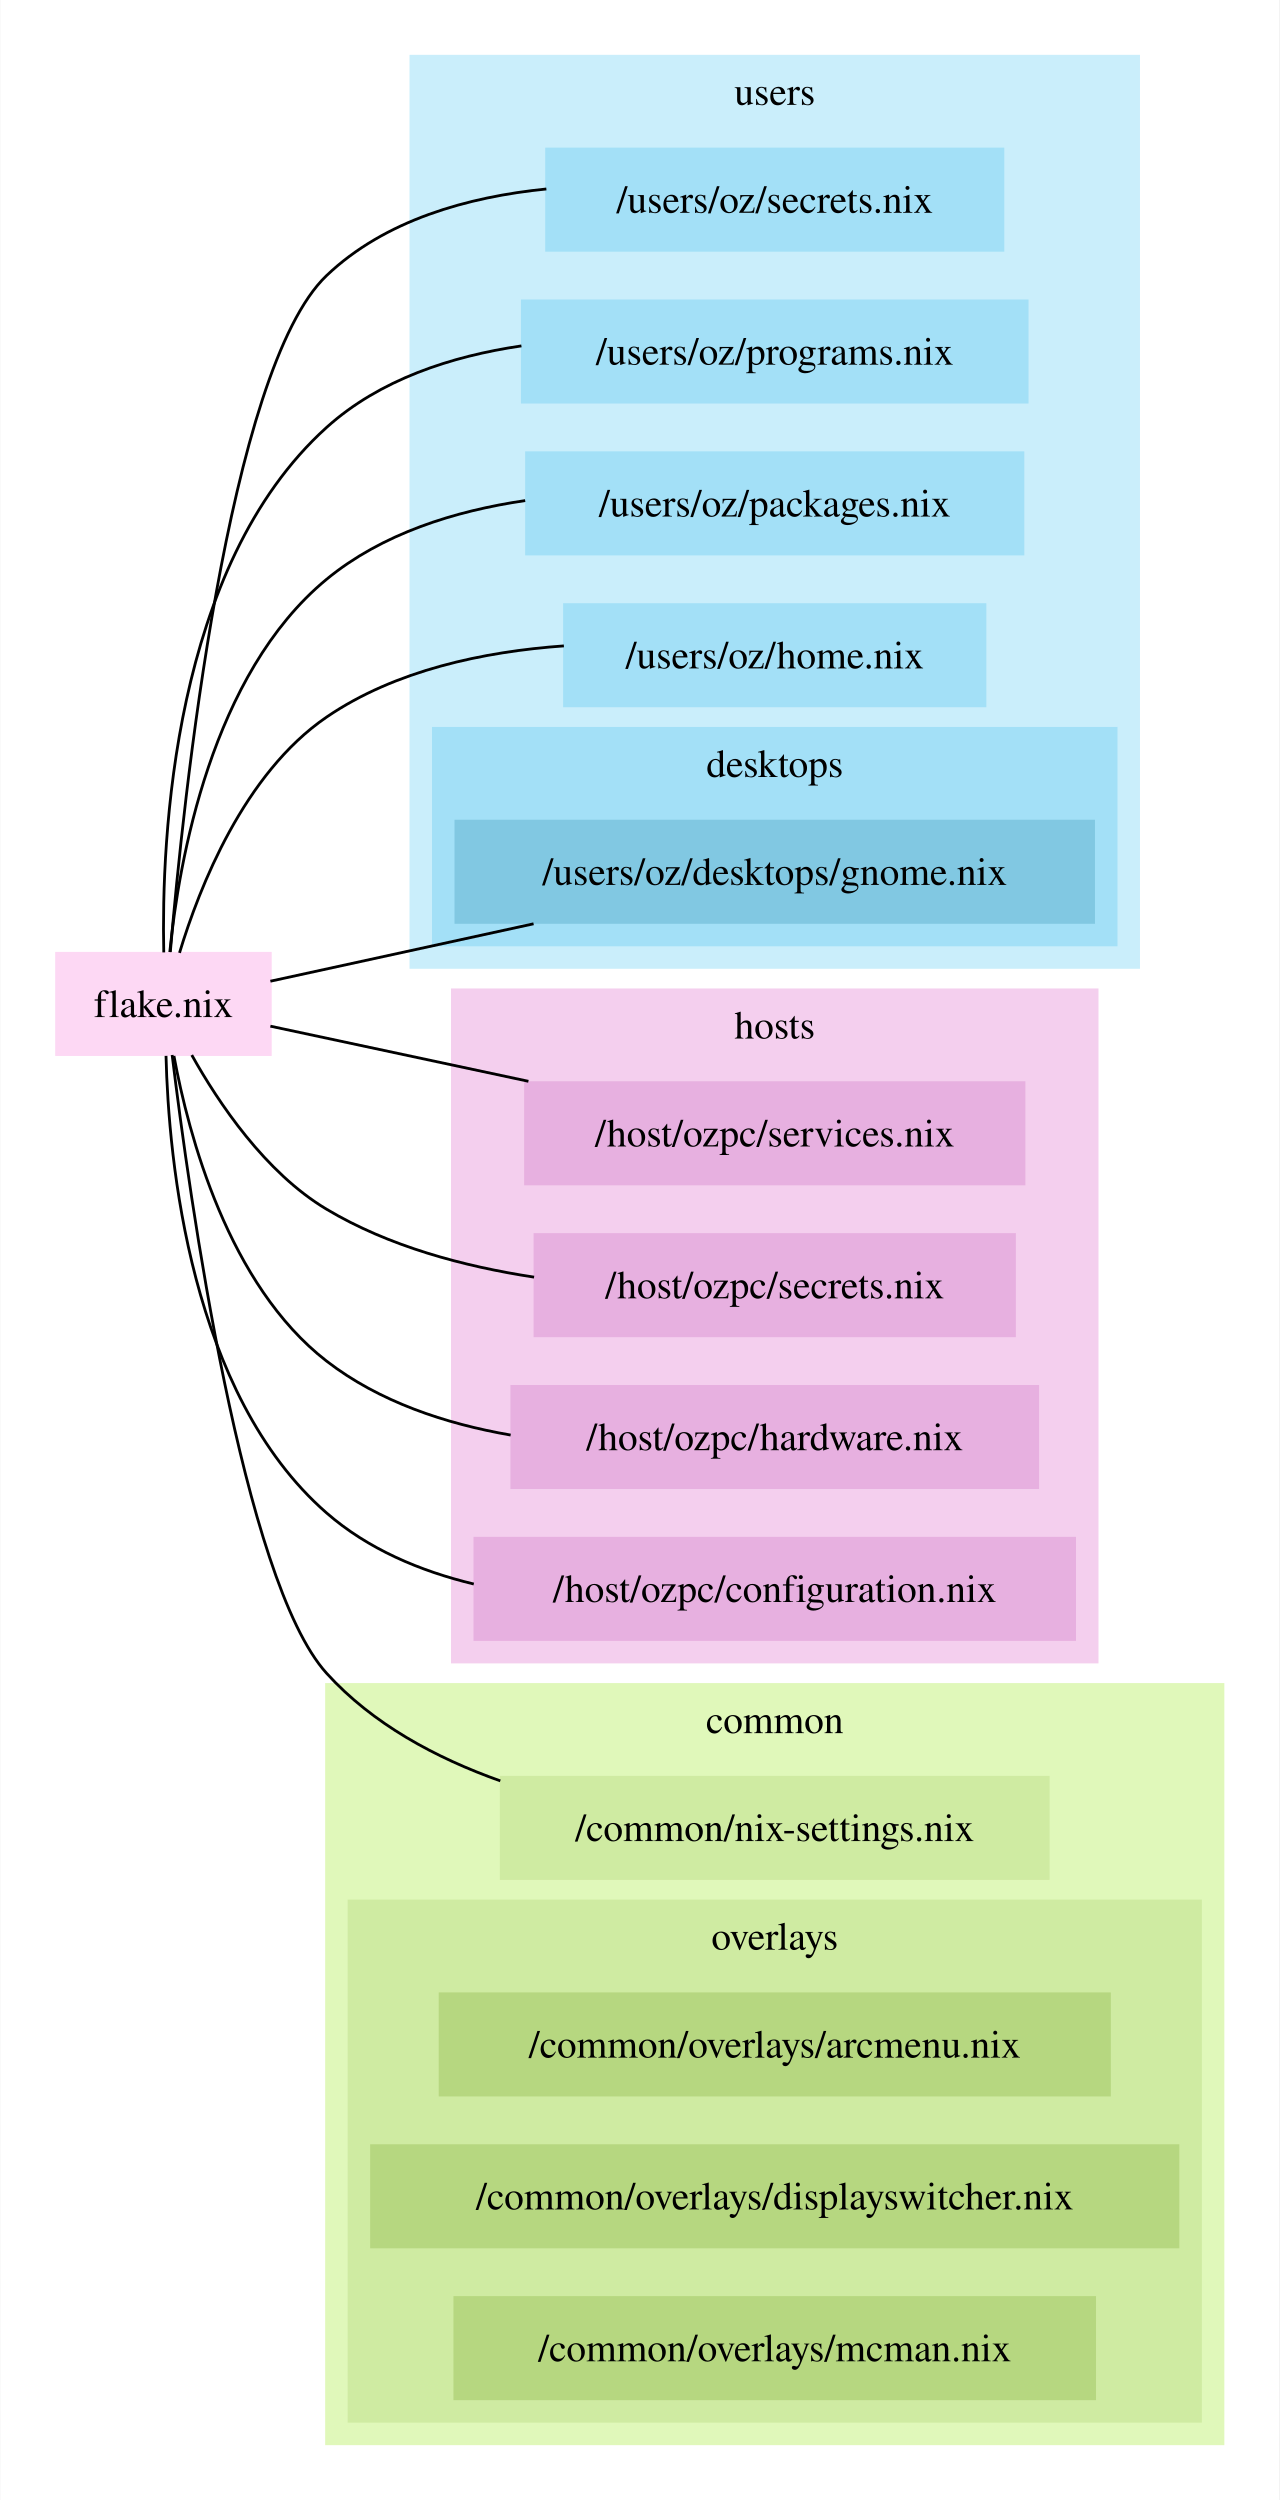
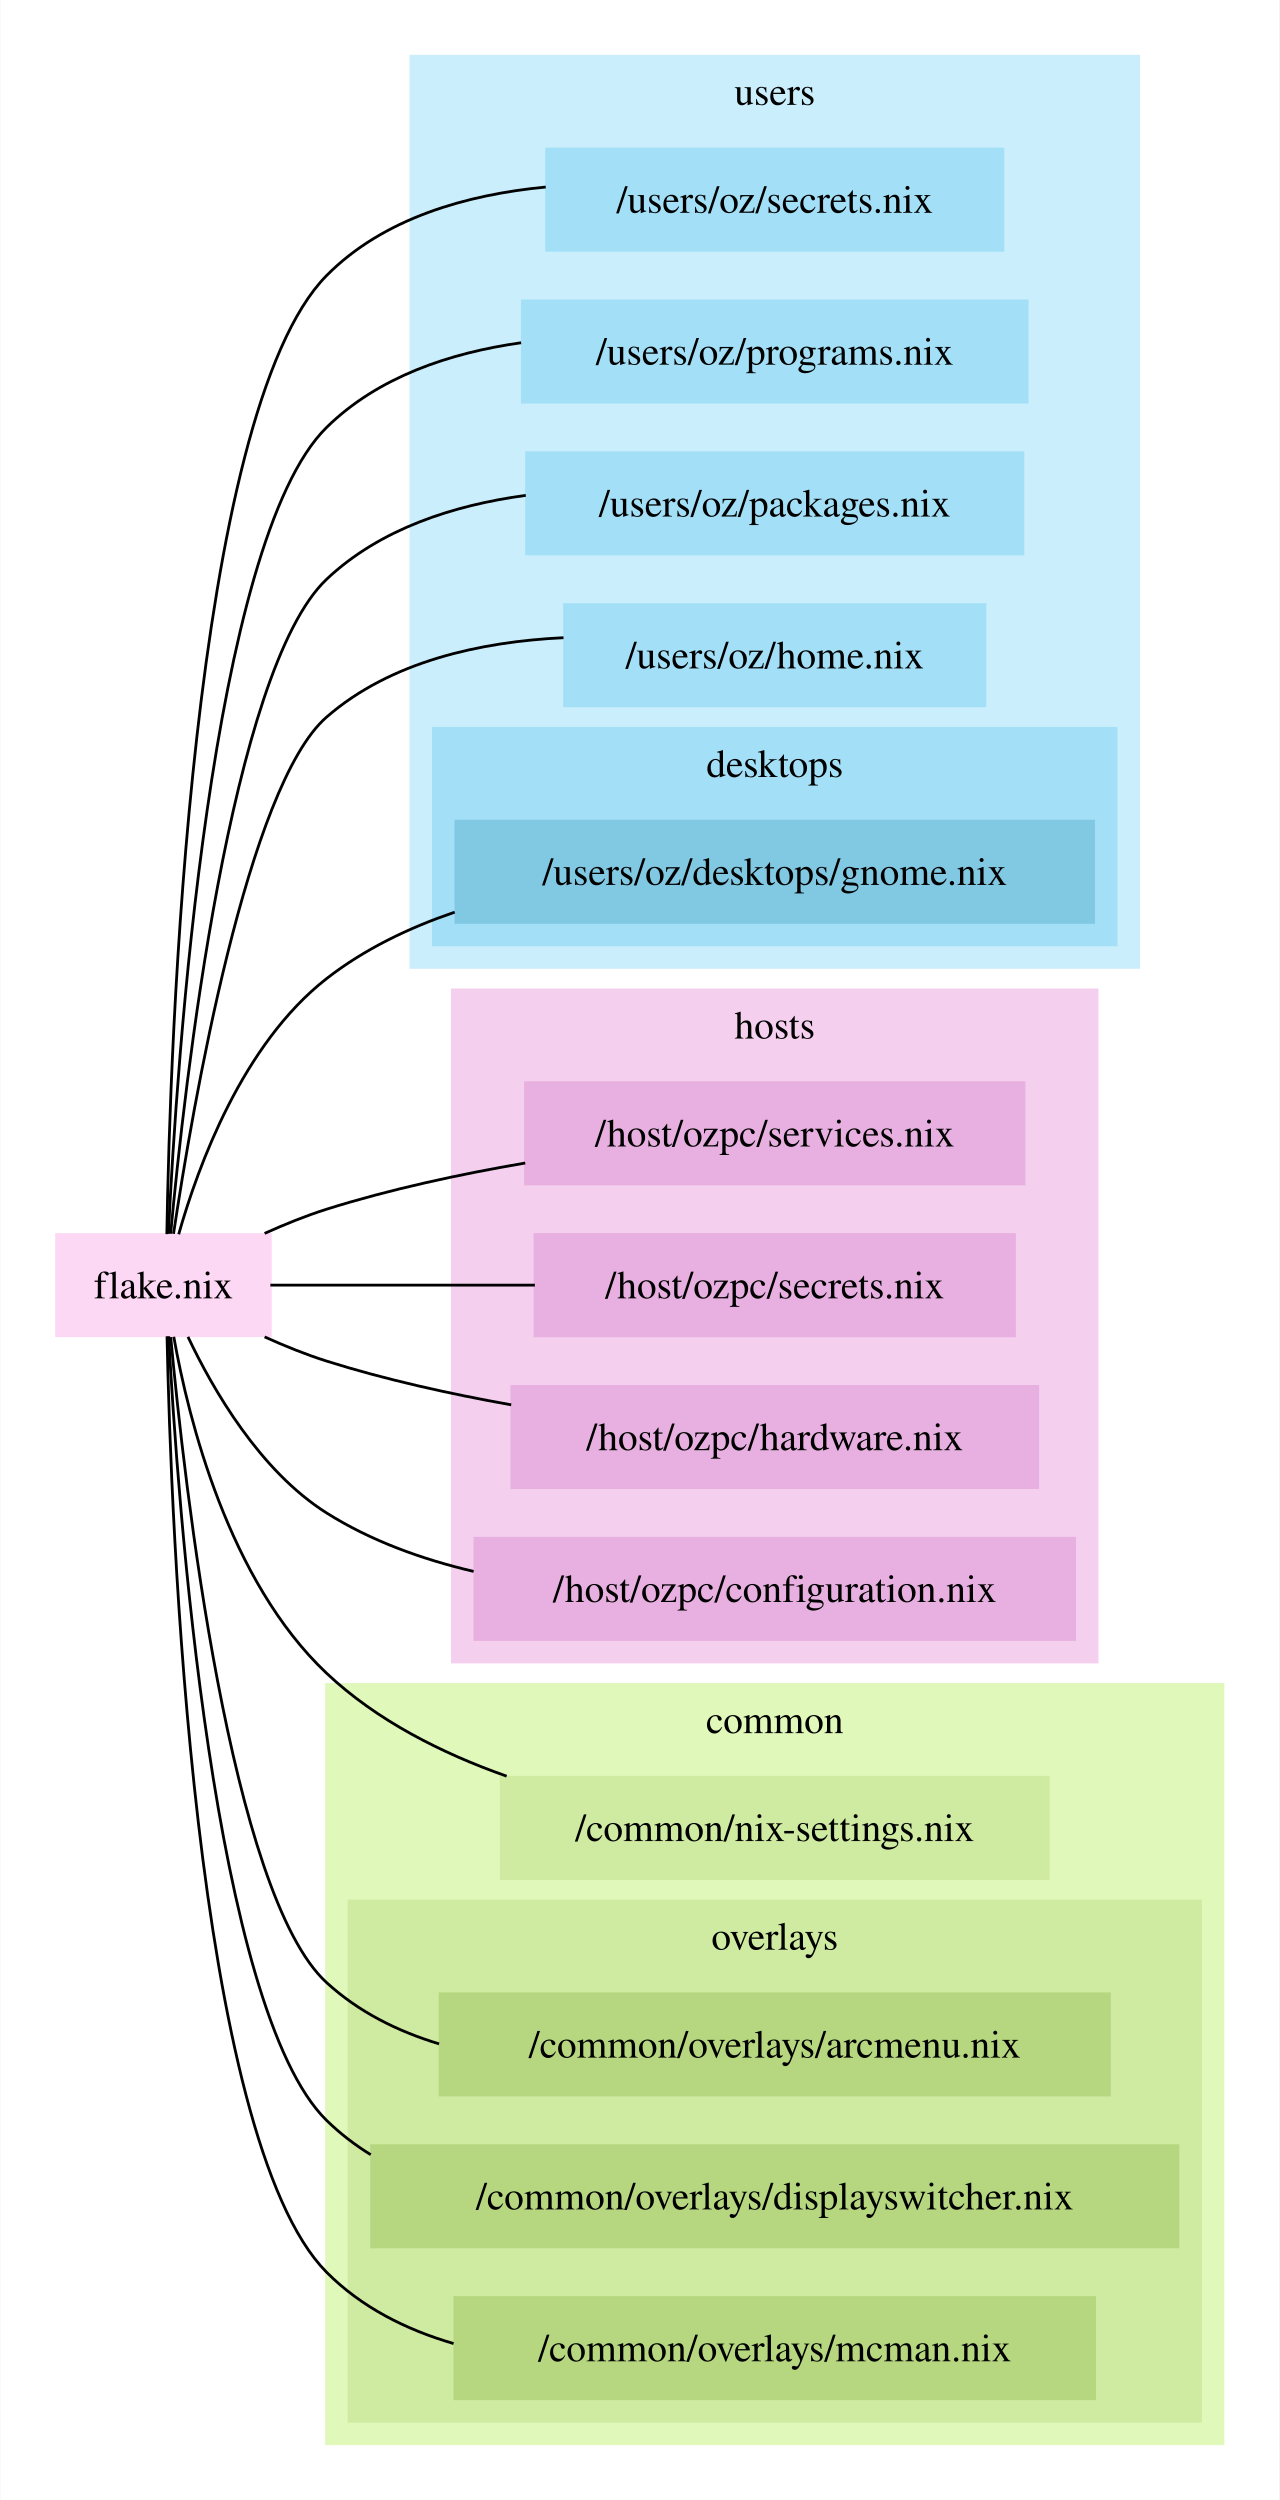
<svg xmlns="http://www.w3.org/2000/svg" width="455pt" height="889pt" viewBox="0.00 0.00 454.75 889.00">
  <g id="graph0" class="graph" transform="scale(1 1) rotate(0) translate(4 885)">
    <polygon fill="white" stroke="none" points="-4,4 -4,-885 450.75,-885 450.75,4 -4,4" />
    <g id="clust1" class="cluster">
      <polygon fill="#ffffff" stroke="#ffffff" points="8,-8 8,-873 438.75,-873 438.75,-8 8,-8" />
    </g>
    <g id="clust2" class="cluster">
      <polygon fill="#e0f8ba" stroke="#e0f8ba" points="112,-16 112,-286 430.75,-286 430.75,-16 112,-16" />
      <text text-anchor="middle" x="271.38" y="-268.7" font-family="Times,serif" font-size="14.00">common</text>
    </g>
    <g id="clust3" class="cluster">
      <polygon fill="#cfeba2" stroke="#cfeba2" points="120,-24 120,-209 422.75,-209 422.75,-24 120,-24" />
      <text text-anchor="middle" x="271.38" y="-191.7" font-family="Times,serif" font-size="14.00">overlays</text>
    </g>
    <g id="clust4" class="cluster">
      <polygon fill="#f4cfee" stroke="#f4cfee" points="156.75,-294 156.75,-533 386,-533 386,-294 156.75,-294" />
      <text text-anchor="middle" x="271.38" y="-515.7" font-family="Times,serif" font-size="14.00">hosts</text>
    </g>
    <g id="clust5" class="cluster">
      <polygon fill="#caeefb" stroke="#caeefb" points="142,-541 142,-865 400.75,-865 400.75,-541 142,-541" />
      <text text-anchor="middle" x="271.38" y="-847.7" font-family="Times,serif" font-size="14.00">users</text>
    </g>
    <g id="clust6" class="cluster">
      <polygon fill="#a3e0f7" stroke="#a3e0f7" points="150,-549 150,-626 392.75,-626 392.75,-549 150,-549" />
      <text text-anchor="middle" x="271.38" y="-608.7" font-family="Times,serif" font-size="14.00">desktops</text>
    </g>
    <g id="node1" class="node">
-       <polygon fill="#fdd8f4" stroke="#fdd8f4" points="92,-546 16,-546 16,-510 92,-510 92,-546" />
-       <text text-anchor="middle" x="54" y="-523.33" font-family="Times,serif" font-size="14.00">flake.nix</text>
+       <polygon fill="#fdd8f4" stroke="#fdd8f4" points="92,-446 16,-446 16,-410 92,-410 92,-446" />
+       <text text-anchor="middle" x="54" y="-423.32" font-family="Times,serif" font-size="14.00">flake.nix</text>
    </g>
    <g id="node2" class="node">
      <polygon fill="#cfeba2" stroke="#cfeba2" points="368.62,-253 174.12,-253 174.12,-217 368.62,-217 368.62,-253" />
      <text text-anchor="middle" x="271.38" y="-230.32" font-family="Times,serif" font-size="14.00">/common/nix-settings.nix</text>
    </g>
    <g id="edge1" class="edge">
-       <path fill="none" stroke="black" d="M57.09,-509.85C63.16,-460.06 82.27,-322.83 112,-290 128.31,-271.98 150.83,-259.87 173.78,-251.72" />
+       <path fill="none" stroke="black" d="M57.67,-409.64C62.89,-380.33 77.13,-322.92 112,-290 129.78,-273.22 152.94,-261.52 176.04,-253.39" />
    </g>
    <g id="node3" class="node">
      <polygon fill="#e7b0e0" stroke="#e7b0e0" points="378,-338 164.75,-338 164.75,-302 378,-302 378,-338" />
      <text text-anchor="middle" x="271.38" y="-315.32" font-family="Times,serif" font-size="14.00">/host/ozpc/configuration.nix</text>
    </g>
    <g id="edge2" class="edge">
-       <path fill="none" stroke="black" d="M54.91,-509.54C55.82,-472.57 63.46,-389.34 112,-347 126.71,-334.17 145.22,-326.33 164.35,-321.72" />
+       <path fill="none" stroke="black" d="M62.72,-409.62C71.67,-390.71 88.3,-361.96 112,-347 127.68,-337.1 145.91,-330.52 164.29,-326.2" />
    </g>
    <g id="node4" class="node">
      <polygon fill="#e7b0e0" stroke="#e7b0e0" points="364.88,-392 177.88,-392 177.88,-356 364.88,-356 364.88,-392" />
      <text text-anchor="middle" x="271.38" y="-369.32" font-family="Times,serif" font-size="14.00">/host/ozpc/hardware.nix</text>
    </g>
    <g id="edge3" class="edge">
-       <path fill="none" stroke="black" d="M57.73,-509.51C62.93,-481.34 77.03,-428.08 112,-401 130.64,-386.57 154.22,-378.72 177.46,-374.69" />
+       <path fill="none" stroke="black" d="M89.97,-409.6C97.12,-406.37 104.69,-403.31 112,-401 132.88,-394.41 155.85,-389.33 177.66,-385.44" />
    </g>
    <g id="node5" class="node">
      <polygon fill="#e7b0e0" stroke="#e7b0e0" points="356.62,-446 186.12,-446 186.12,-410 356.62,-410 356.62,-446" />
      <text text-anchor="middle" x="271.38" y="-423.32" font-family="Times,serif" font-size="14.00">/host/ozpc/secrets.nix</text>
    </g>
    <g id="edge4" class="edge">
-       <path fill="none" stroke="black" d="M64.07,-509.82C73.59,-492.78 90.19,-468.03 112,-455 134.03,-441.84 160.68,-434.66 185.79,-430.85" />
+       <path fill="none" stroke="black" d="M92.02,-428C117.88,-428 153.47,-428 186.06,-428" />
    </g>
    <g id="node6" class="node">
      <polygon fill="#e7b0e0" stroke="#e7b0e0" points="360,-500 182.75,-500 182.75,-464 360,-464 360,-500" />
      <text text-anchor="middle" x="271.38" y="-477.32" font-family="Times,serif" font-size="14.00">/host/ozpc/services.nix</text>
    </g>
    <g id="edge5" class="edge">
-       <path fill="none" stroke="black" d="M92.02,-520.09C117.28,-514.7 151.82,-507.32 183.78,-500.49" />
+       <path fill="none" stroke="black" d="M89.97,-446.4C97.12,-449.63 104.69,-452.69 112,-455 134.48,-462.09 159.37,-467.44 182.64,-471.43" />
    </g>
    <g id="node7" class="node">
      <polygon fill="#a3e0f7" stroke="#a3e0f7" points="346.12,-670 196.62,-670 196.62,-634 346.12,-634 346.12,-670" />
      <text text-anchor="middle" x="271.38" y="-647.33" font-family="Times,serif" font-size="14.00">/users/oz/home.nix</text>
    </g>
    <g id="edge6" class="edge">
-       <path fill="none" stroke="black" d="M59.71,-546.16C66.82,-569.66 82.69,-609.97 112,-630 136.41,-646.68 167.92,-653.29 196.39,-655.32" />
+       <path fill="none" stroke="black" d="M57.58,-446.26C64.33,-491.25 83.91,-605.52 112,-630 134.81,-649.88 166.91,-656.82 196.25,-658.23" />
    </g>
    <g id="node8" class="node">
      <polygon fill="#a3e0f7" stroke="#a3e0f7" points="359.62,-724 183.12,-724 183.12,-688 359.62,-688 359.62,-724" />
      <text text-anchor="middle" x="271.38" y="-701.33" font-family="Times,serif" font-size="14.00">/users/oz/packages.nix</text>
    </g>
    <g id="edge7" class="edge">
-       <path fill="none" stroke="black" d="M56.25,-546.44C59.48,-578.71 71.03,-645.23 112,-679 131.69,-695.23 157.54,-703.31 182.63,-706.99" />
+       <path fill="none" stroke="black" d="M56.56,-446.28C61.4,-498.5 77.93,-646.74 112,-679 130.94,-696.93 157.17,-705.37 182.84,-708.85" />
    </g>
    <g id="node9" class="node">
      <polygon fill="#a3e0f7" stroke="#a3e0f7" points="361.12,-778 181.62,-778 181.62,-742 361.12,-742 361.12,-778" />
      <text text-anchor="middle" x="271.38" y="-755.33" font-family="Times,serif" font-size="14.00">/users/oz/programs.nix</text>
    </g>
    <g id="edge8" class="edge">
-       <path fill="none" stroke="black" d="M54.11,-546.33C53.24,-586.71 57.29,-683.62 112,-733 130.84,-750.01 156.3,-758.33 181.29,-762" />
+       <path fill="none" stroke="black" d="M55.76,-446.25C58.63,-505.73 70.82,-692.47 112,-733 130.29,-751 155.89,-759.55 181.18,-763.12" />
    </g>
    <g id="node10" class="node">
      <polygon fill="#a3e0f7" stroke="#a3e0f7" points="352.5,-832 190.25,-832 190.25,-796 352.5,-796 352.5,-832" />
      <text text-anchor="middle" x="271.38" y="-809.33" font-family="Times,serif" font-size="14.00">/users/oz/secrets.nix</text>
    </g>
    <g id="edge9" class="edge">
-       <path fill="none" stroke="black" d="M56.44,-546.47C60.99,-600 76.93,-753.56 112,-787 132.69,-806.73 162.2,-814.99 190.16,-817.8" />
+       <path fill="none" stroke="black" d="M55.2,-446.15C56.31,-512.15 63.64,-738.08 112,-787 132.2,-807.43 161.78,-815.79 189.93,-818.49" />
    </g>
    <g id="node11" class="node">
      <polygon fill="#81c8e2" stroke="#81c8e2" points="384.75,-593 158,-593 158,-557 384.75,-557 384.75,-593" />
      <text text-anchor="middle" x="271.38" y="-570.33" font-family="Times,serif" font-size="14.00">/users/oz/desktops/gnome.nix</text>
    </g>
    <g id="edge10" class="edge">
-       <path fill="none" stroke="black" d="M92.02,-536.08C117.76,-541.7 153.14,-549.42 185.61,-556.5" />
+       <path fill="none" stroke="black" d="M59.42,-446.09C66.35,-470.55 82.19,-513.76 112,-537 125.38,-547.43 141.19,-555.06 157.55,-560.63" />
    </g>
    <g id="node12" class="node">
      <polygon fill="#b6d780" stroke="#b6d780" points="385.12,-68 157.62,-68 157.62,-32 385.12,-32 385.12,-68" />
      <text text-anchor="middle" x="271.38" y="-45.33" font-family="Times,serif" font-size="14.00">/common/overlays/mcman.nix</text>
    </g>
+     <g id="edge11" class="edge">
+       <path fill="none" stroke="black" d="M55.27,-409.81C56.63,-344.7 64.71,-124.66 112,-77 124.38,-64.53 140.25,-56.56 157.16,-51.63" />
+     </g>
    <g id="node13" class="node">
      <polygon fill="#b6d780" stroke="#b6d780" points="414.75,-122 128,-122 128,-86 414.75,-86 414.75,-122" />
      <text text-anchor="middle" x="271.38" y="-99.33" font-family="Times,serif" font-size="14.00">/common/overlays/displayswitcher.nix</text>
+     </g>
+     <g id="edge12" class="edge">
+       <path fill="none" stroke="black" d="M55.86,-409.81C59,-351.44 71.87,-170.31 112,-131 116.78,-126.32 122.06,-122.27 127.7,-118.79" />
    </g>
    <g id="node14" class="node">
      <polygon fill="#b6d780" stroke="#b6d780" points="390.38,-176 152.38,-176 152.38,-140 390.38,-140 390.38,-176" />
      <text text-anchor="middle" x="271.38" y="-153.32" font-family="Times,serif" font-size="14.00">/common/overlays/arcmenu.nix</text>
    </g>
+     <g id="edge13" class="edge">
+       <path fill="none" stroke="black" d="M56.58,-409.52C61.43,-357.44 77.87,-211.25 112,-180 123.36,-169.59 137.24,-162.67 152.01,-158.2" />
+     </g>
  </g>
</svg>
